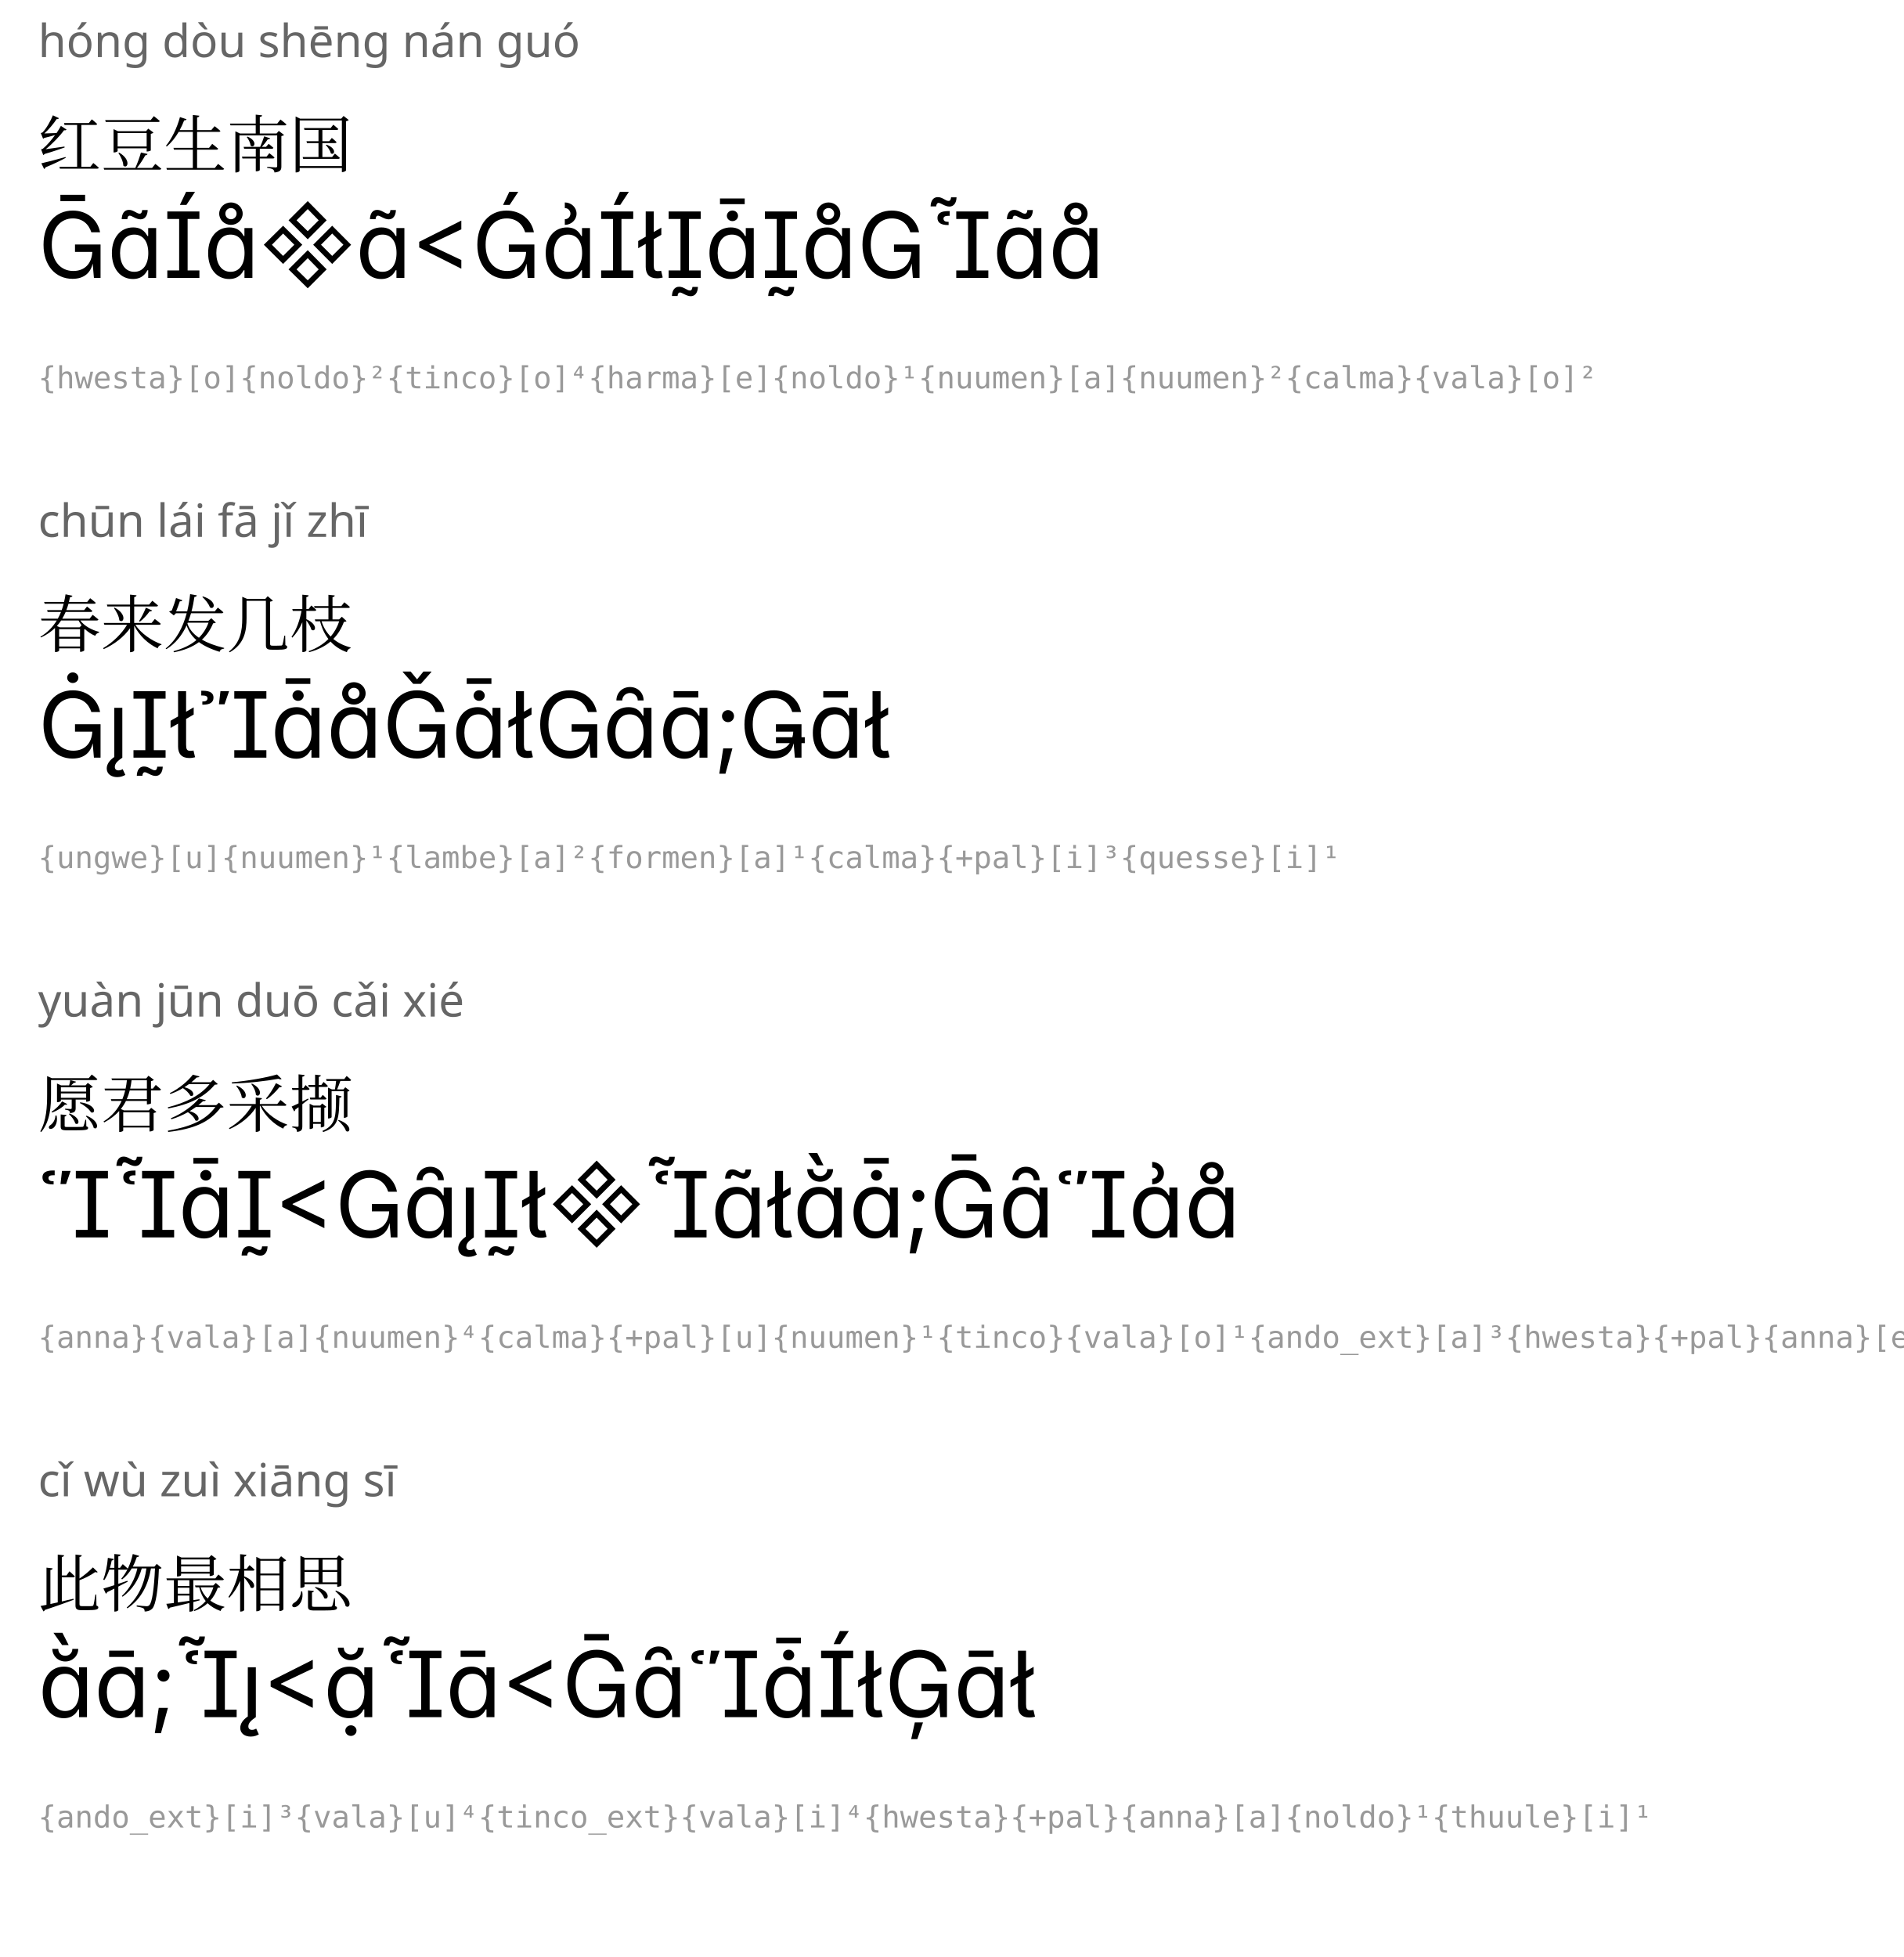
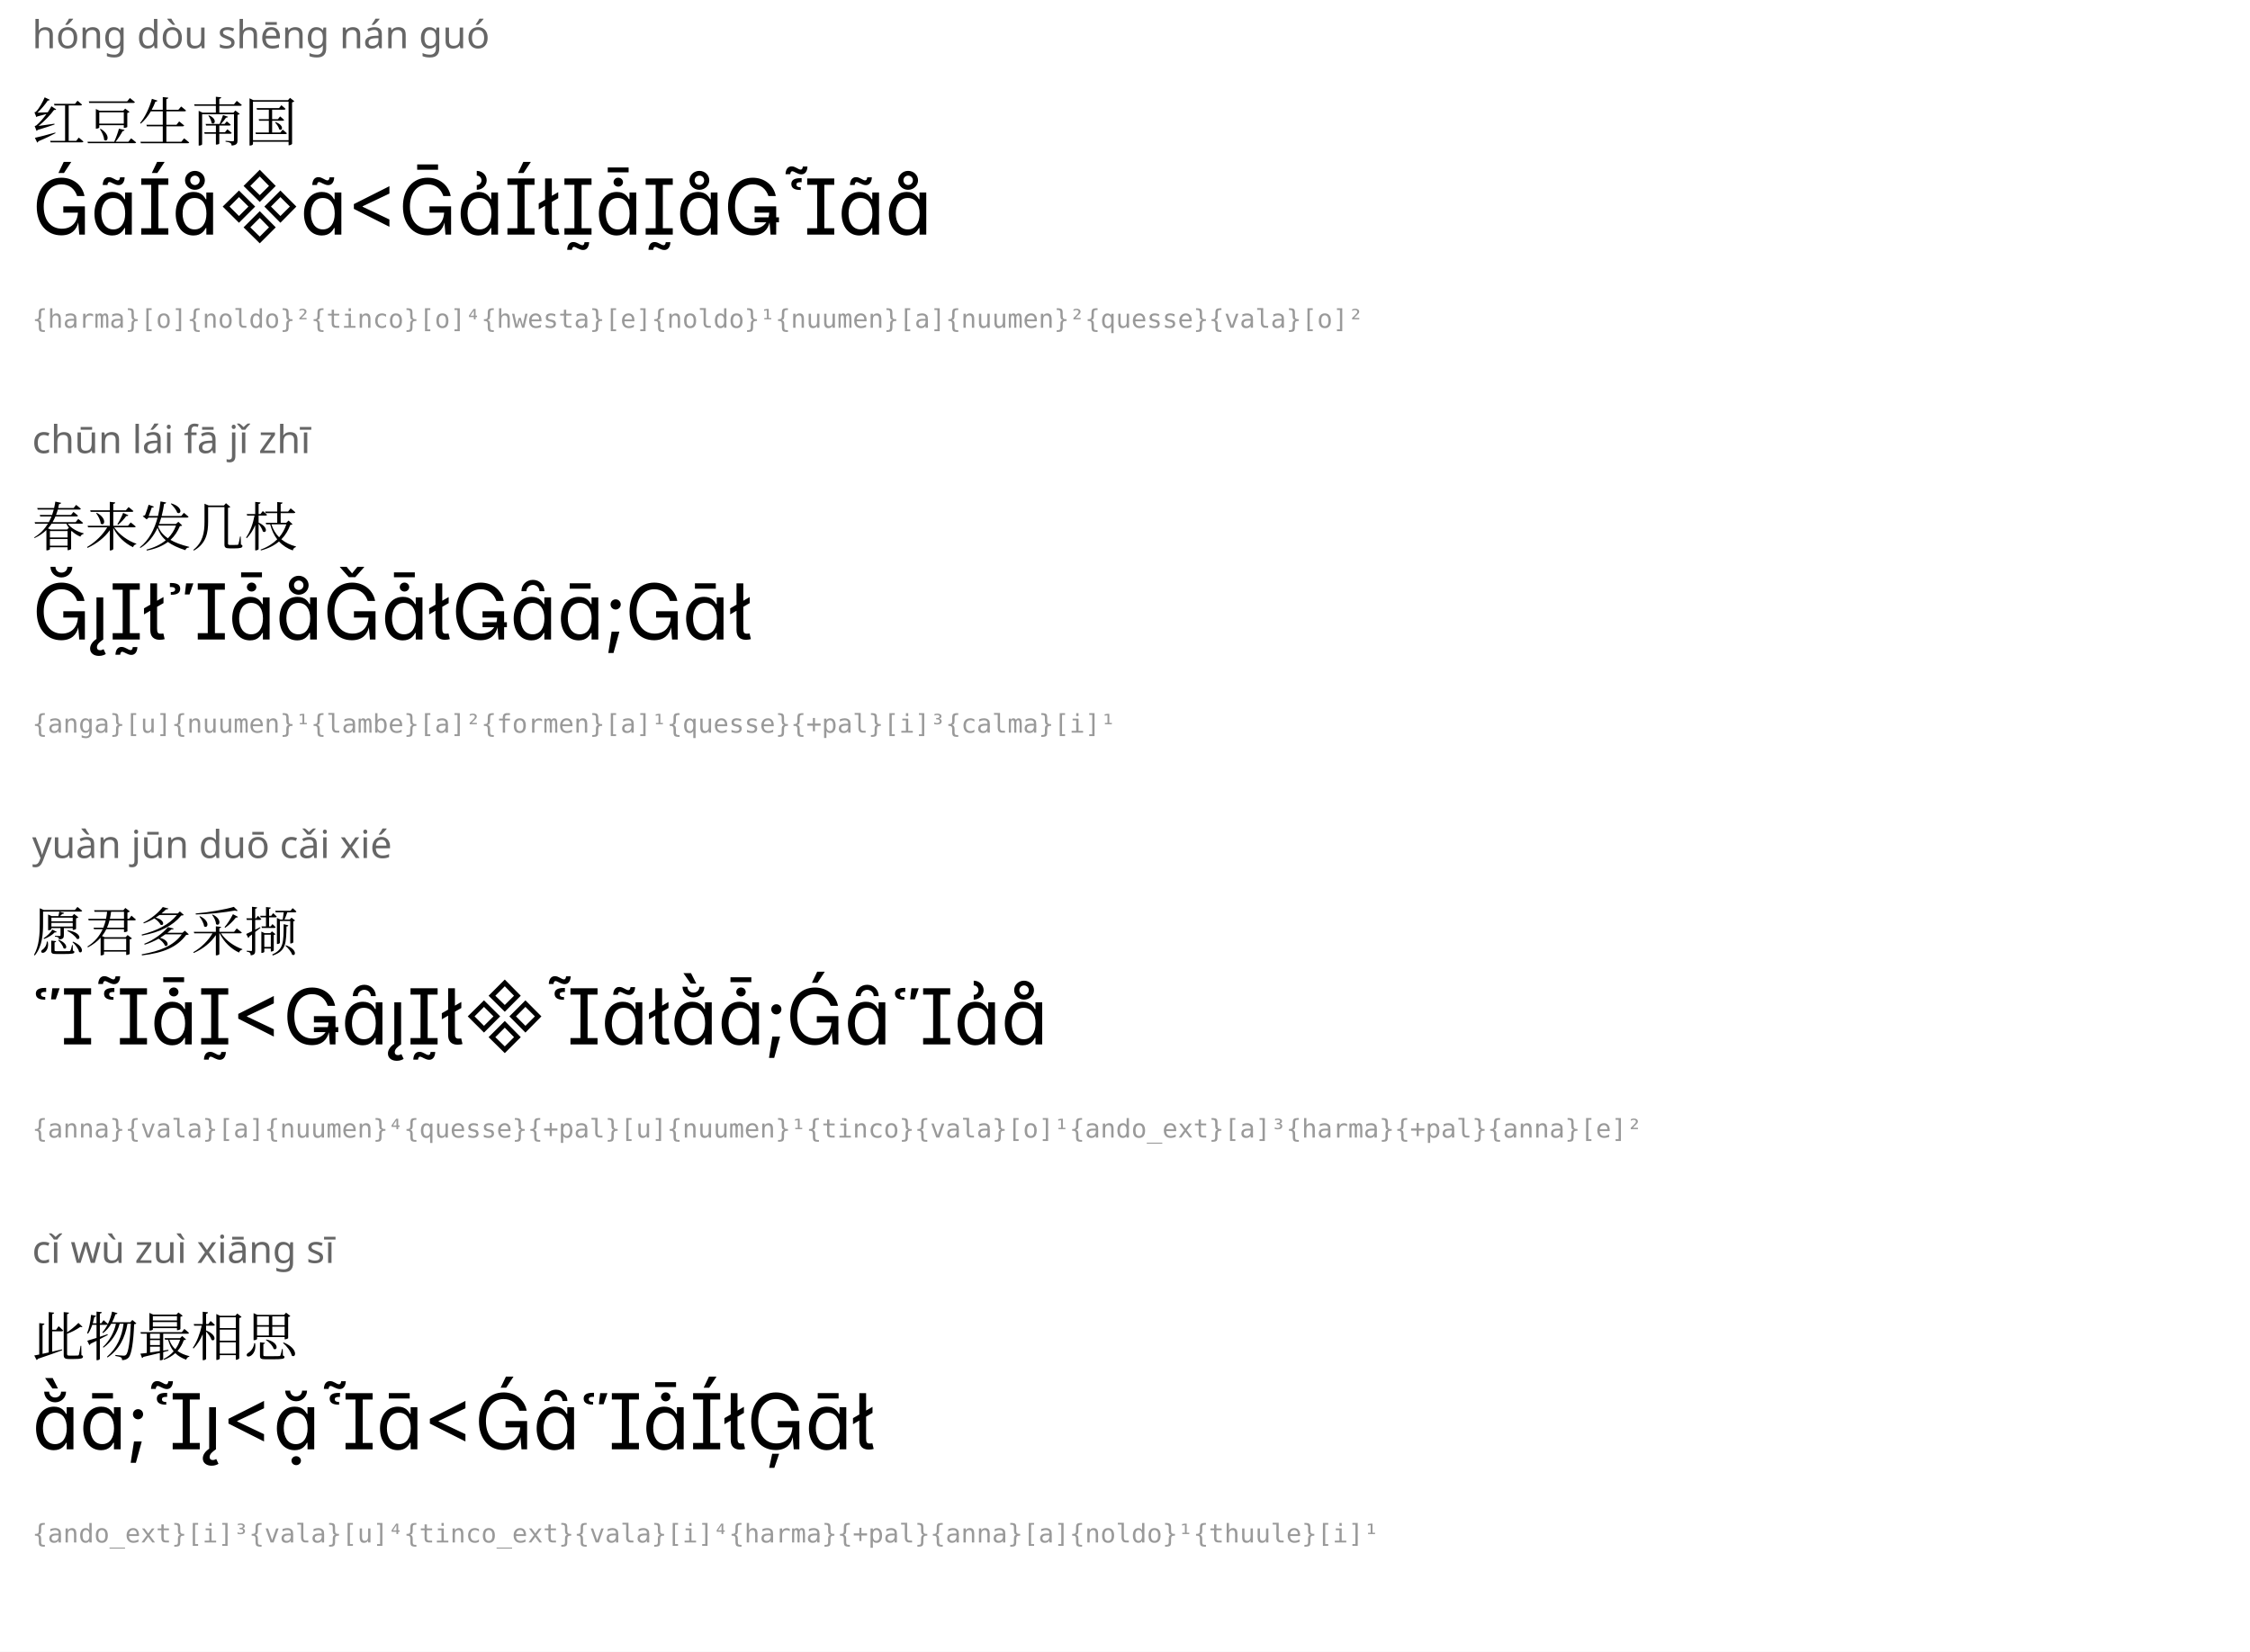
- <svg xmlns="http://www.w3.org/2000/svg" width="1000" height="1028">
+ <svg xmlns="http://www.w3.org/2000/svg" width="1400" height="1028">
  <defs>
    <style>
.pinyin { font-family: sans-serif; font-size: 24px; fill: #666; }
.hanzi { font-family: "Songti SC", "Noto Serif CJK SC", serif; font-size: 33px; }
.tengwar { font-family: "Alcarin Tengwar"; font-size: 48px; }
.names { font-family: monospace; font-size: 16px; fill: #999; }
</style>
  </defs>
-   <rect width="1000" height="1028" fill="white" />
+   <rect width="1400" height="1028" fill="white" />
  <text x="20" y="30" class="pinyin">hóng dòu shēng nán guó</text>
  <text x="20" y="88" class="hanzi">红豆生南国</text>
-   <text x="20" y="146" class="tengwar"></text>
-   <text x="20" y="204" class="names">{hwesta}[o]{noldo}²{tinco}[o]⁴{harma}[e]{noldo}¹{nuumen}[a]{nuumen}²{calma}{vala}[o]²</text>
+   <text x="20" y="146" class="tengwar"></text>
+   <text x="20" y="204" class="names">{harma}[o]{noldo}²{tinco}[o]⁴{hwesta}[e]{noldo}¹{nuumen}[a]{nuumen}²{quesse}{vala}[o]²</text>
  <text x="20" y="282" class="pinyin">chūn lái fā jǐ zhī</text>
  <text x="20" y="340" class="hanzi">春来发几枝</text>
-   <text x="20" y="398" class="tengwar"></text>
-   <text x="20" y="456" class="names">{ungwe}[u]{nuumen}¹{lambe}[a]²{formen}[a]¹{calma}{+pal}[i]³{quesse}[i]¹</text>
+   <text x="20" y="398" class="tengwar"></text>
+   <text x="20" y="456" class="names">{anga}[u]{nuumen}¹{lambe}[a]²{formen}[a]¹{quesse}{+pal}[i]³{calma}[i]¹</text>
  <text x="20" y="534" class="pinyin">yuàn jūn duō cǎi xié</text>
  <text x="20" y="592" class="hanzi">愿君多采撷</text>
-   <text x="20" y="650" class="tengwar"></text>
-   <text x="20" y="708" class="names">{anna}{vala}[a]{nuumen}⁴{calma}{+pal}[u]{nuumen}¹{tinco}{vala}[o]¹{ando_ext}[a]³{hwesta}{+pal}{anna}[e]²</text>
+   <text x="20" y="650" class="tengwar"></text>
+   <text x="20" y="708" class="names">{anna}{vala}[a]{nuumen}⁴{quesse}{+pal}[u]{nuumen}¹{tinco}{vala}[o]¹{ando_ext}[a]³{harma}{+pal}{anna}[e]²</text>
  <text x="20" y="786" class="pinyin">cǐ wù zuì xiāng sī</text>
  <text x="20" y="844" class="hanzi">此物最相思</text>
-   <text x="20" y="902" class="tengwar"></text>
-   <text x="20" y="960" class="names">{ando_ext}[i]³{vala}[u]⁴{tinco_ext}{vala}[i]⁴{hwesta}{+pal}{anna}[a]{noldo}¹{thuule}[i]¹</text>
+   <text x="20" y="902" class="tengwar"></text>
+   <text x="20" y="960" class="names">{ando_ext}[i]³{vala}[u]⁴{tinco_ext}{vala}[i]⁴{harma}{+pal}{anna}[a]{noldo}¹{thuule}[i]¹</text>
</svg>
